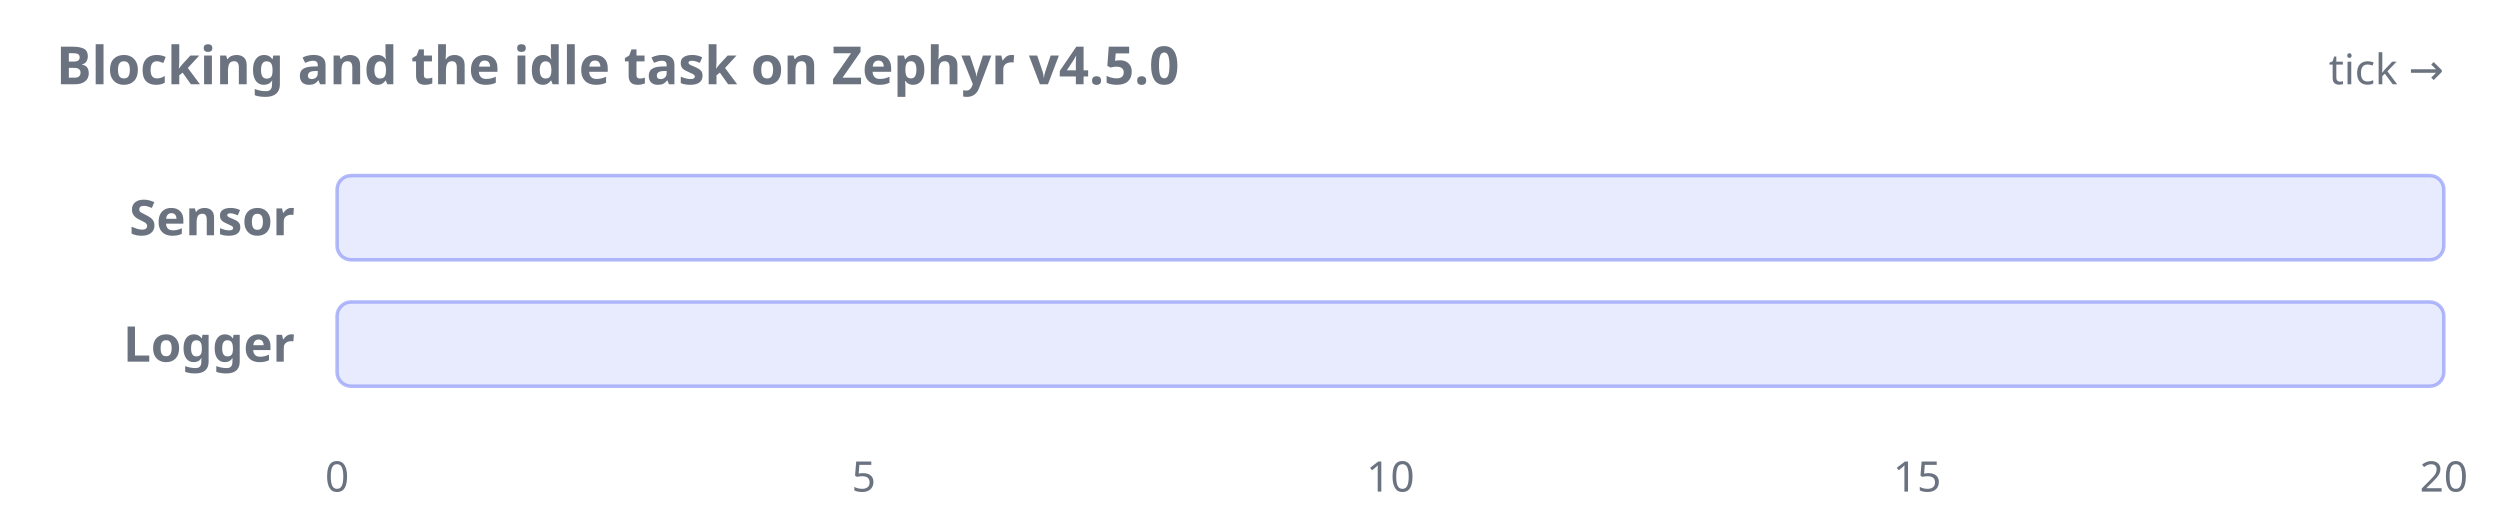
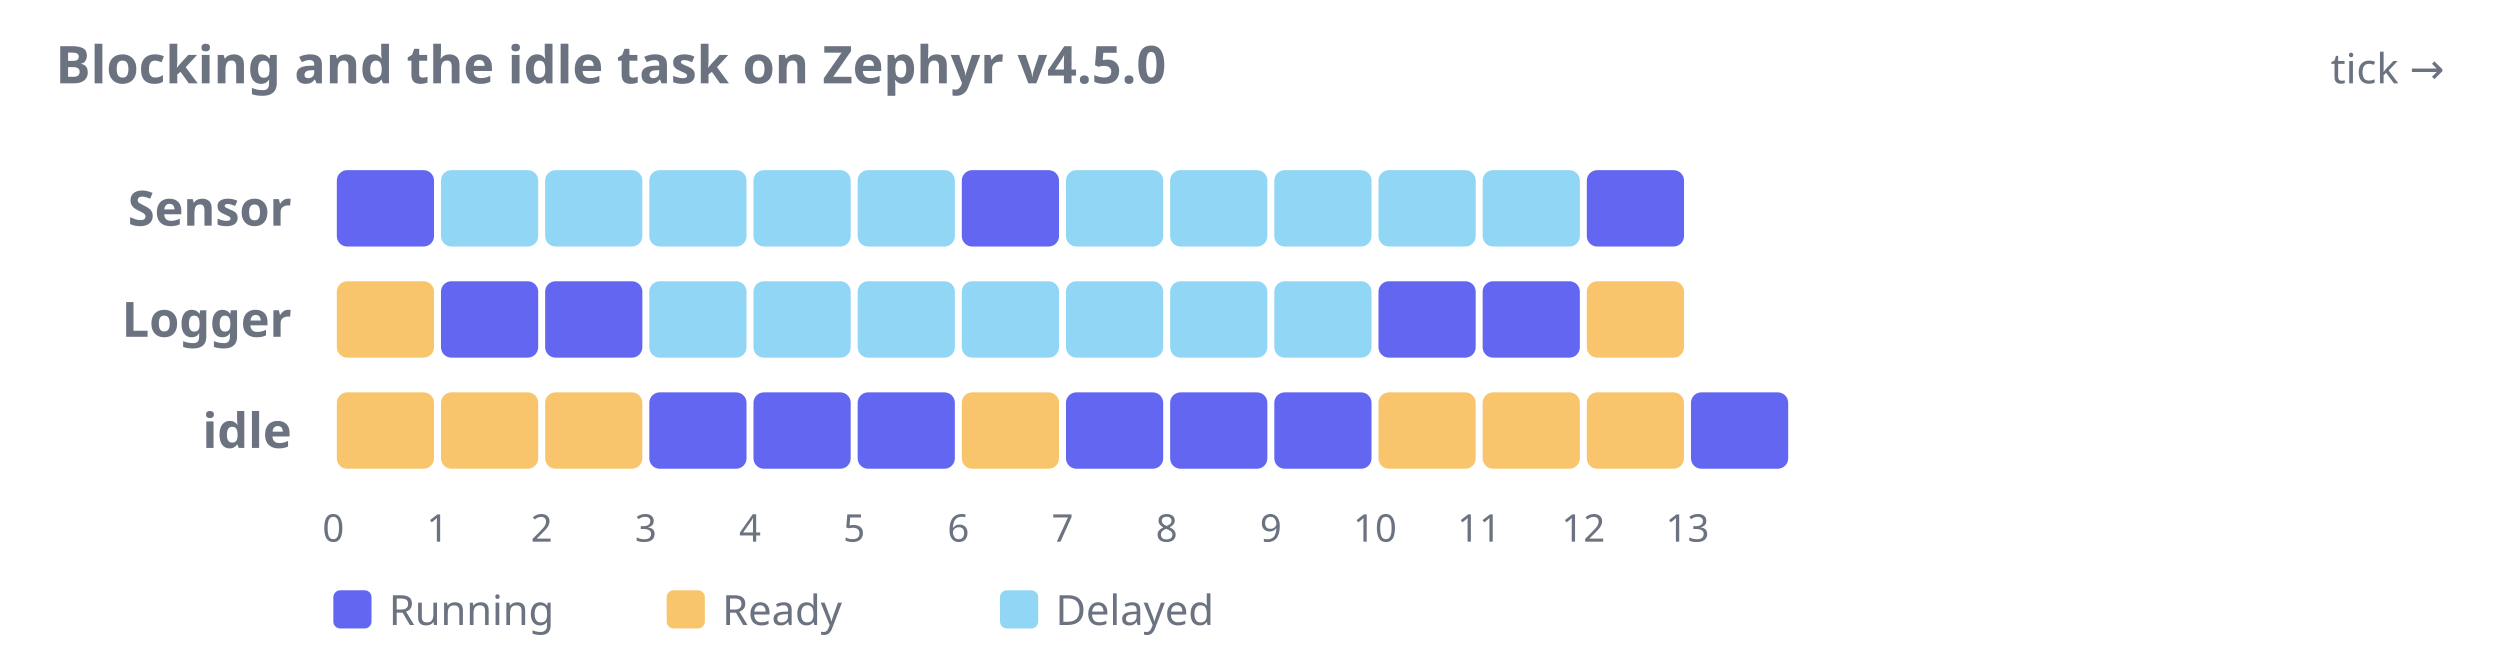
- <svg xmlns="http://www.w3.org/2000/svg" viewBox="0 0 712 150" width="712" height="150" role="img" aria-label="Blocking and the idle task on Zephyr v4.5.0" font-family="ui-sans-serif, system-ui, sans-serif" font-size="14" fill="#6b7280">
+ <svg xmlns="http://www.w3.org/2000/svg" viewBox="0 0 720 190" width="720" height="190" role="img" aria-label="Blocking and the idle task on Zephyr v4.5.0" font-family="ui-sans-serif, system-ui, sans-serif" font-size="14" fill="#6b7280">
  <text x="16" y="24" font-size="15" font-weight="700">Blocking and the idle task on Zephyr v4.5.0</text>
-   <text x="84" y="67" text-anchor="end" font-weight="600">Sensor</text>
-   <rect x="96" y="50" width="600" height="24" rx="4" fill="#818cf8" fill-opacity="0.18" stroke="#818cf8" stroke-opacity="0.6" />
-   <text x="84" y="103" text-anchor="end" font-weight="600">Logger</text>
-   <rect x="96" y="86" width="600" height="24" rx="4" fill="#818cf8" fill-opacity="0.18" stroke="#818cf8" stroke-opacity="0.6" />
-   <text x="96" y="140" text-anchor="middle" font-size="12">0</text>
-   <text x="246" y="140" text-anchor="middle" font-size="12">5</text>
-   <text x="396" y="140" text-anchor="middle" font-size="12">10</text>
-   <text x="546" y="140" text-anchor="middle" font-size="12">15</text>
-   <text x="696" y="140" text-anchor="middle" font-size="12">20</text>
-   <text x="696" y="24" text-anchor="end" font-size="12">tick →</text>
+   <text x="704" y="24" text-anchor="end" font-size="12">tick →</text>
+   <text x="84" y="65" text-anchor="end" font-weight="600">Sensor</text>
+   <rect x="97" y="49" width="28" height="22" rx="3" fill="#6366f1" fill-opacity="1.00" />
+   <rect x="127" y="49" width="28" height="22" rx="3" fill="#0ea5e9" fill-opacity="0.45" />
+   <rect x="157" y="49" width="28" height="22" rx="3" fill="#0ea5e9" fill-opacity="0.45" />
+   <rect x="187" y="49" width="28" height="22" rx="3" fill="#0ea5e9" fill-opacity="0.45" />
+   <rect x="217" y="49" width="28" height="22" rx="3" fill="#0ea5e9" fill-opacity="0.45" />
+   <rect x="247" y="49" width="28" height="22" rx="3" fill="#0ea5e9" fill-opacity="0.45" />
+   <rect x="277" y="49" width="28" height="22" rx="3" fill="#6366f1" fill-opacity="1.00" />
+   <rect x="307" y="49" width="28" height="22" rx="3" fill="#0ea5e9" fill-opacity="0.45" />
+   <rect x="337" y="49" width="28" height="22" rx="3" fill="#0ea5e9" fill-opacity="0.45" />
+   <rect x="367" y="49" width="28" height="22" rx="3" fill="#0ea5e9" fill-opacity="0.45" />
+   <rect x="397" y="49" width="28" height="22" rx="3" fill="#0ea5e9" fill-opacity="0.45" />
+   <rect x="427" y="49" width="28" height="22" rx="3" fill="#0ea5e9" fill-opacity="0.45" />
+   <rect x="457" y="49" width="28" height="22" rx="3" fill="#6366f1" fill-opacity="1.00" />
+   <text x="84" y="97" text-anchor="end" font-weight="600">Logger</text>
+   <rect x="97" y="81" width="28" height="22" rx="3" fill="#f59e0b" fill-opacity="0.60" />
+   <rect x="127" y="81" width="28" height="22" rx="3" fill="#6366f1" fill-opacity="1.00" />
+   <rect x="157" y="81" width="28" height="22" rx="3" fill="#6366f1" fill-opacity="1.00" />
+   <rect x="187" y="81" width="28" height="22" rx="3" fill="#0ea5e9" fill-opacity="0.45" />
+   <rect x="217" y="81" width="28" height="22" rx="3" fill="#0ea5e9" fill-opacity="0.45" />
+   <rect x="247" y="81" width="28" height="22" rx="3" fill="#0ea5e9" fill-opacity="0.45" />
+   <rect x="277" y="81" width="28" height="22" rx="3" fill="#0ea5e9" fill-opacity="0.45" />
+   <rect x="307" y="81" width="28" height="22" rx="3" fill="#0ea5e9" fill-opacity="0.45" />
+   <rect x="337" y="81" width="28" height="22" rx="3" fill="#0ea5e9" fill-opacity="0.45" />
+   <rect x="367" y="81" width="28" height="22" rx="3" fill="#0ea5e9" fill-opacity="0.45" />
+   <rect x="397" y="81" width="28" height="22" rx="3" fill="#6366f1" fill-opacity="1.00" />
+   <rect x="427" y="81" width="28" height="22" rx="3" fill="#6366f1" fill-opacity="1.00" />
+   <rect x="457" y="81" width="28" height="22" rx="3" fill="#f59e0b" fill-opacity="0.60" />
+   <text x="84" y="129" text-anchor="end" font-weight="600">idle</text>
+   <rect x="97" y="113" width="28" height="22" rx="3" fill="#f59e0b" fill-opacity="0.60" />
+   <rect x="127" y="113" width="28" height="22" rx="3" fill="#f59e0b" fill-opacity="0.60" />
+   <rect x="157" y="113" width="28" height="22" rx="3" fill="#f59e0b" fill-opacity="0.60" />
+   <rect x="187" y="113" width="28" height="22" rx="3" fill="#6366f1" fill-opacity="1.00" />
+   <rect x="217" y="113" width="28" height="22" rx="3" fill="#6366f1" fill-opacity="1.00" />
+   <rect x="247" y="113" width="28" height="22" rx="3" fill="#6366f1" fill-opacity="1.00" />
+   <rect x="277" y="113" width="28" height="22" rx="3" fill="#f59e0b" fill-opacity="0.60" />
+   <rect x="307" y="113" width="28" height="22" rx="3" fill="#6366f1" fill-opacity="1.00" />
+   <rect x="337" y="113" width="28" height="22" rx="3" fill="#6366f1" fill-opacity="1.00" />
+   <rect x="367" y="113" width="28" height="22" rx="3" fill="#6366f1" fill-opacity="1.00" />
+   <rect x="397" y="113" width="28" height="22" rx="3" fill="#f59e0b" fill-opacity="0.60" />
+   <rect x="427" y="113" width="28" height="22" rx="3" fill="#f59e0b" fill-opacity="0.60" />
+   <rect x="457" y="113" width="28" height="22" rx="3" fill="#f59e0b" fill-opacity="0.60" />
+   <rect x="487" y="113" width="28" height="22" rx="3" fill="#6366f1" fill-opacity="1.00" />
+   <text x="96" y="156" text-anchor="middle" font-size="11">0</text>
+   <text x="126" y="156" text-anchor="middle" font-size="11">1</text>
+   <text x="156" y="156" text-anchor="middle" font-size="11">2</text>
+   <text x="186" y="156" text-anchor="middle" font-size="11">3</text>
+   <text x="216" y="156" text-anchor="middle" font-size="11">4</text>
+   <text x="246" y="156" text-anchor="middle" font-size="11">5</text>
+   <text x="276" y="156" text-anchor="middle" font-size="11">6</text>
+   <text x="306" y="156" text-anchor="middle" font-size="11">7</text>
+   <text x="336" y="156" text-anchor="middle" font-size="11">8</text>
+   <text x="366" y="156" text-anchor="middle" font-size="11">9</text>
+   <text x="396" y="156" text-anchor="middle" font-size="11">10</text>
+   <text x="426" y="156" text-anchor="middle" font-size="11">11</text>
+   <text x="456" y="156" text-anchor="middle" font-size="11">12</text>
+   <text x="486" y="156" text-anchor="middle" font-size="11">13</text>
+   <rect x="96" y="170" width="11" height="11" rx="2" fill="#6366f1" fill-opacity="1" />
+   <text x="112" y="180" font-size="12">Running</text>
+   <rect x="192" y="170" width="11" height="11" rx="2" fill="#f59e0b" fill-opacity="0.6" />
+   <text x="208" y="180" font-size="12">Ready</text>
+   <rect x="288" y="170" width="11" height="11" rx="2" fill="#0ea5e9" fill-opacity="0.45" />
+   <text x="304" y="180" font-size="12">Delayed</text>
</svg>
